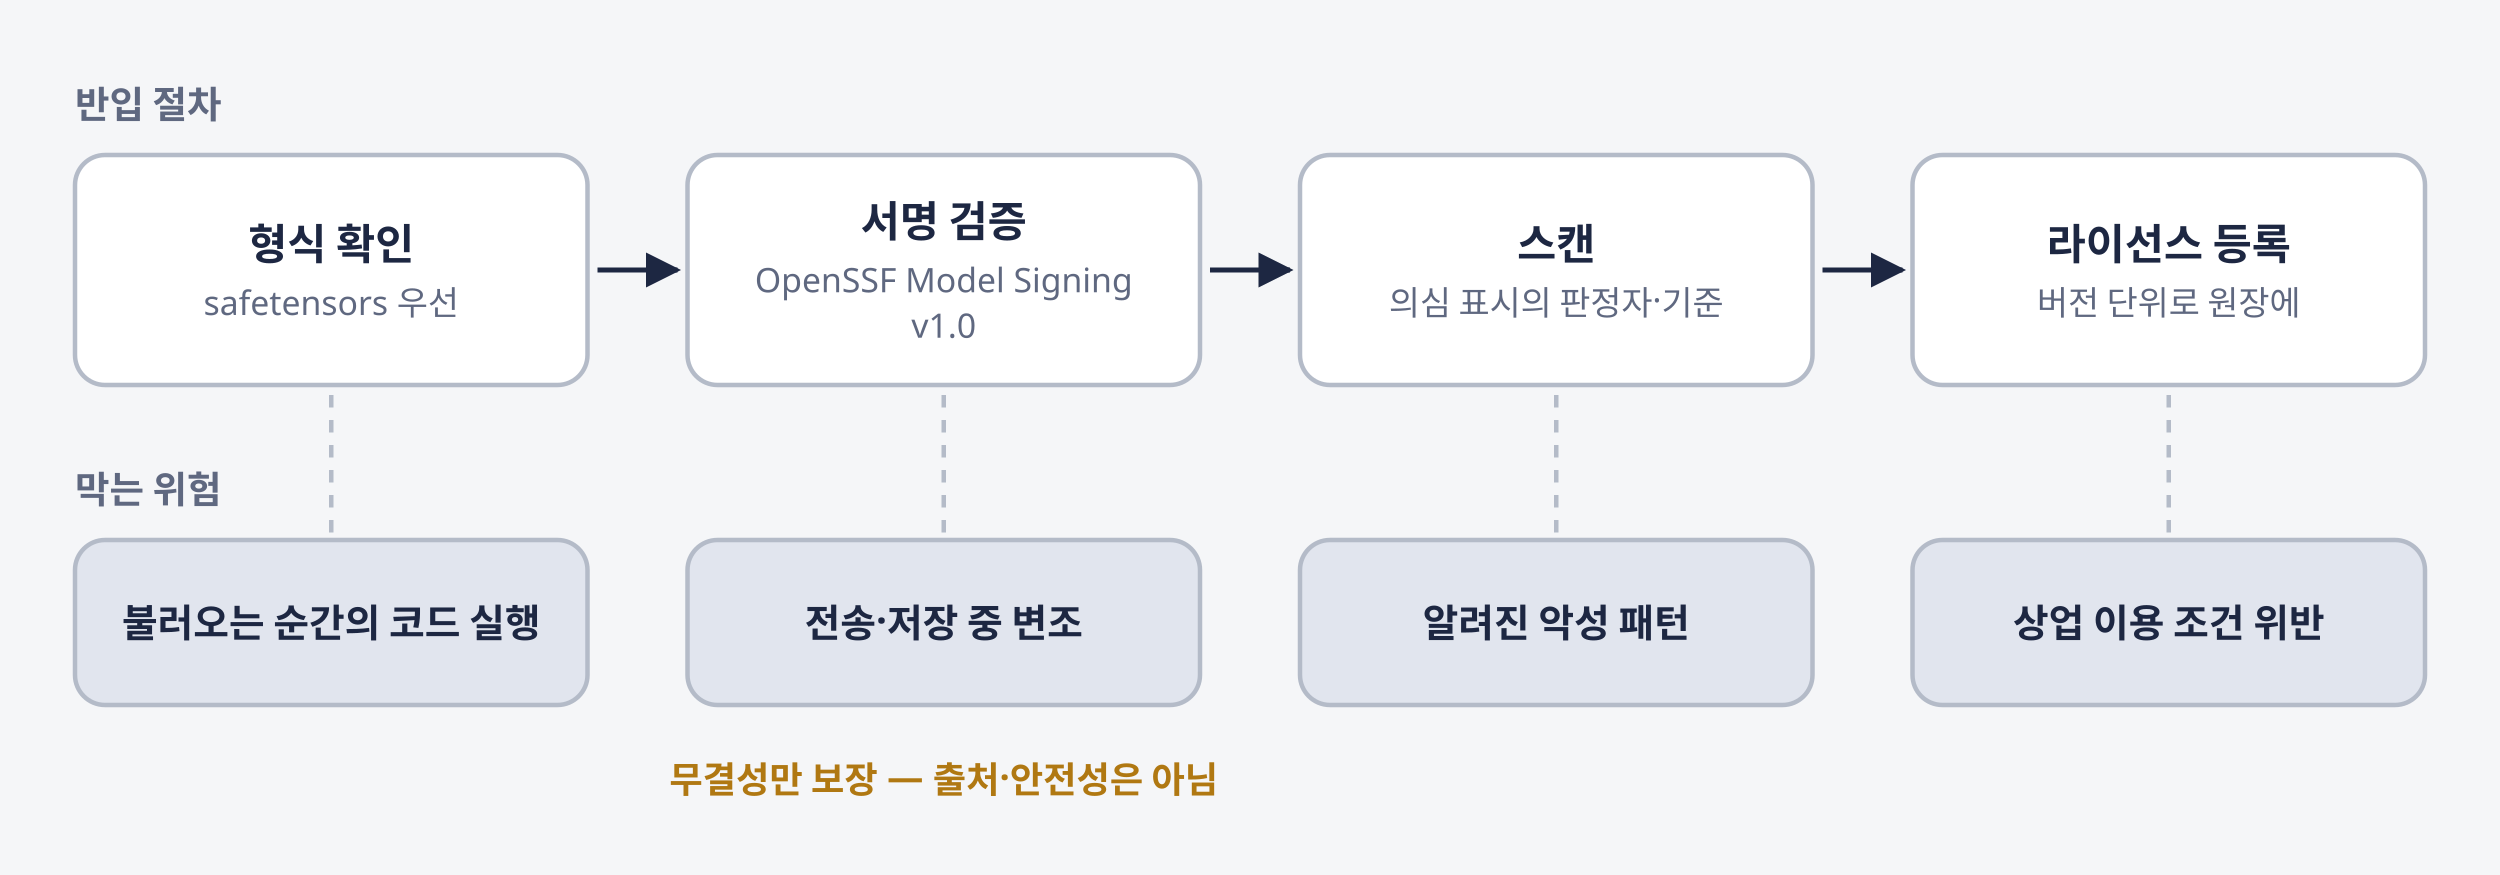
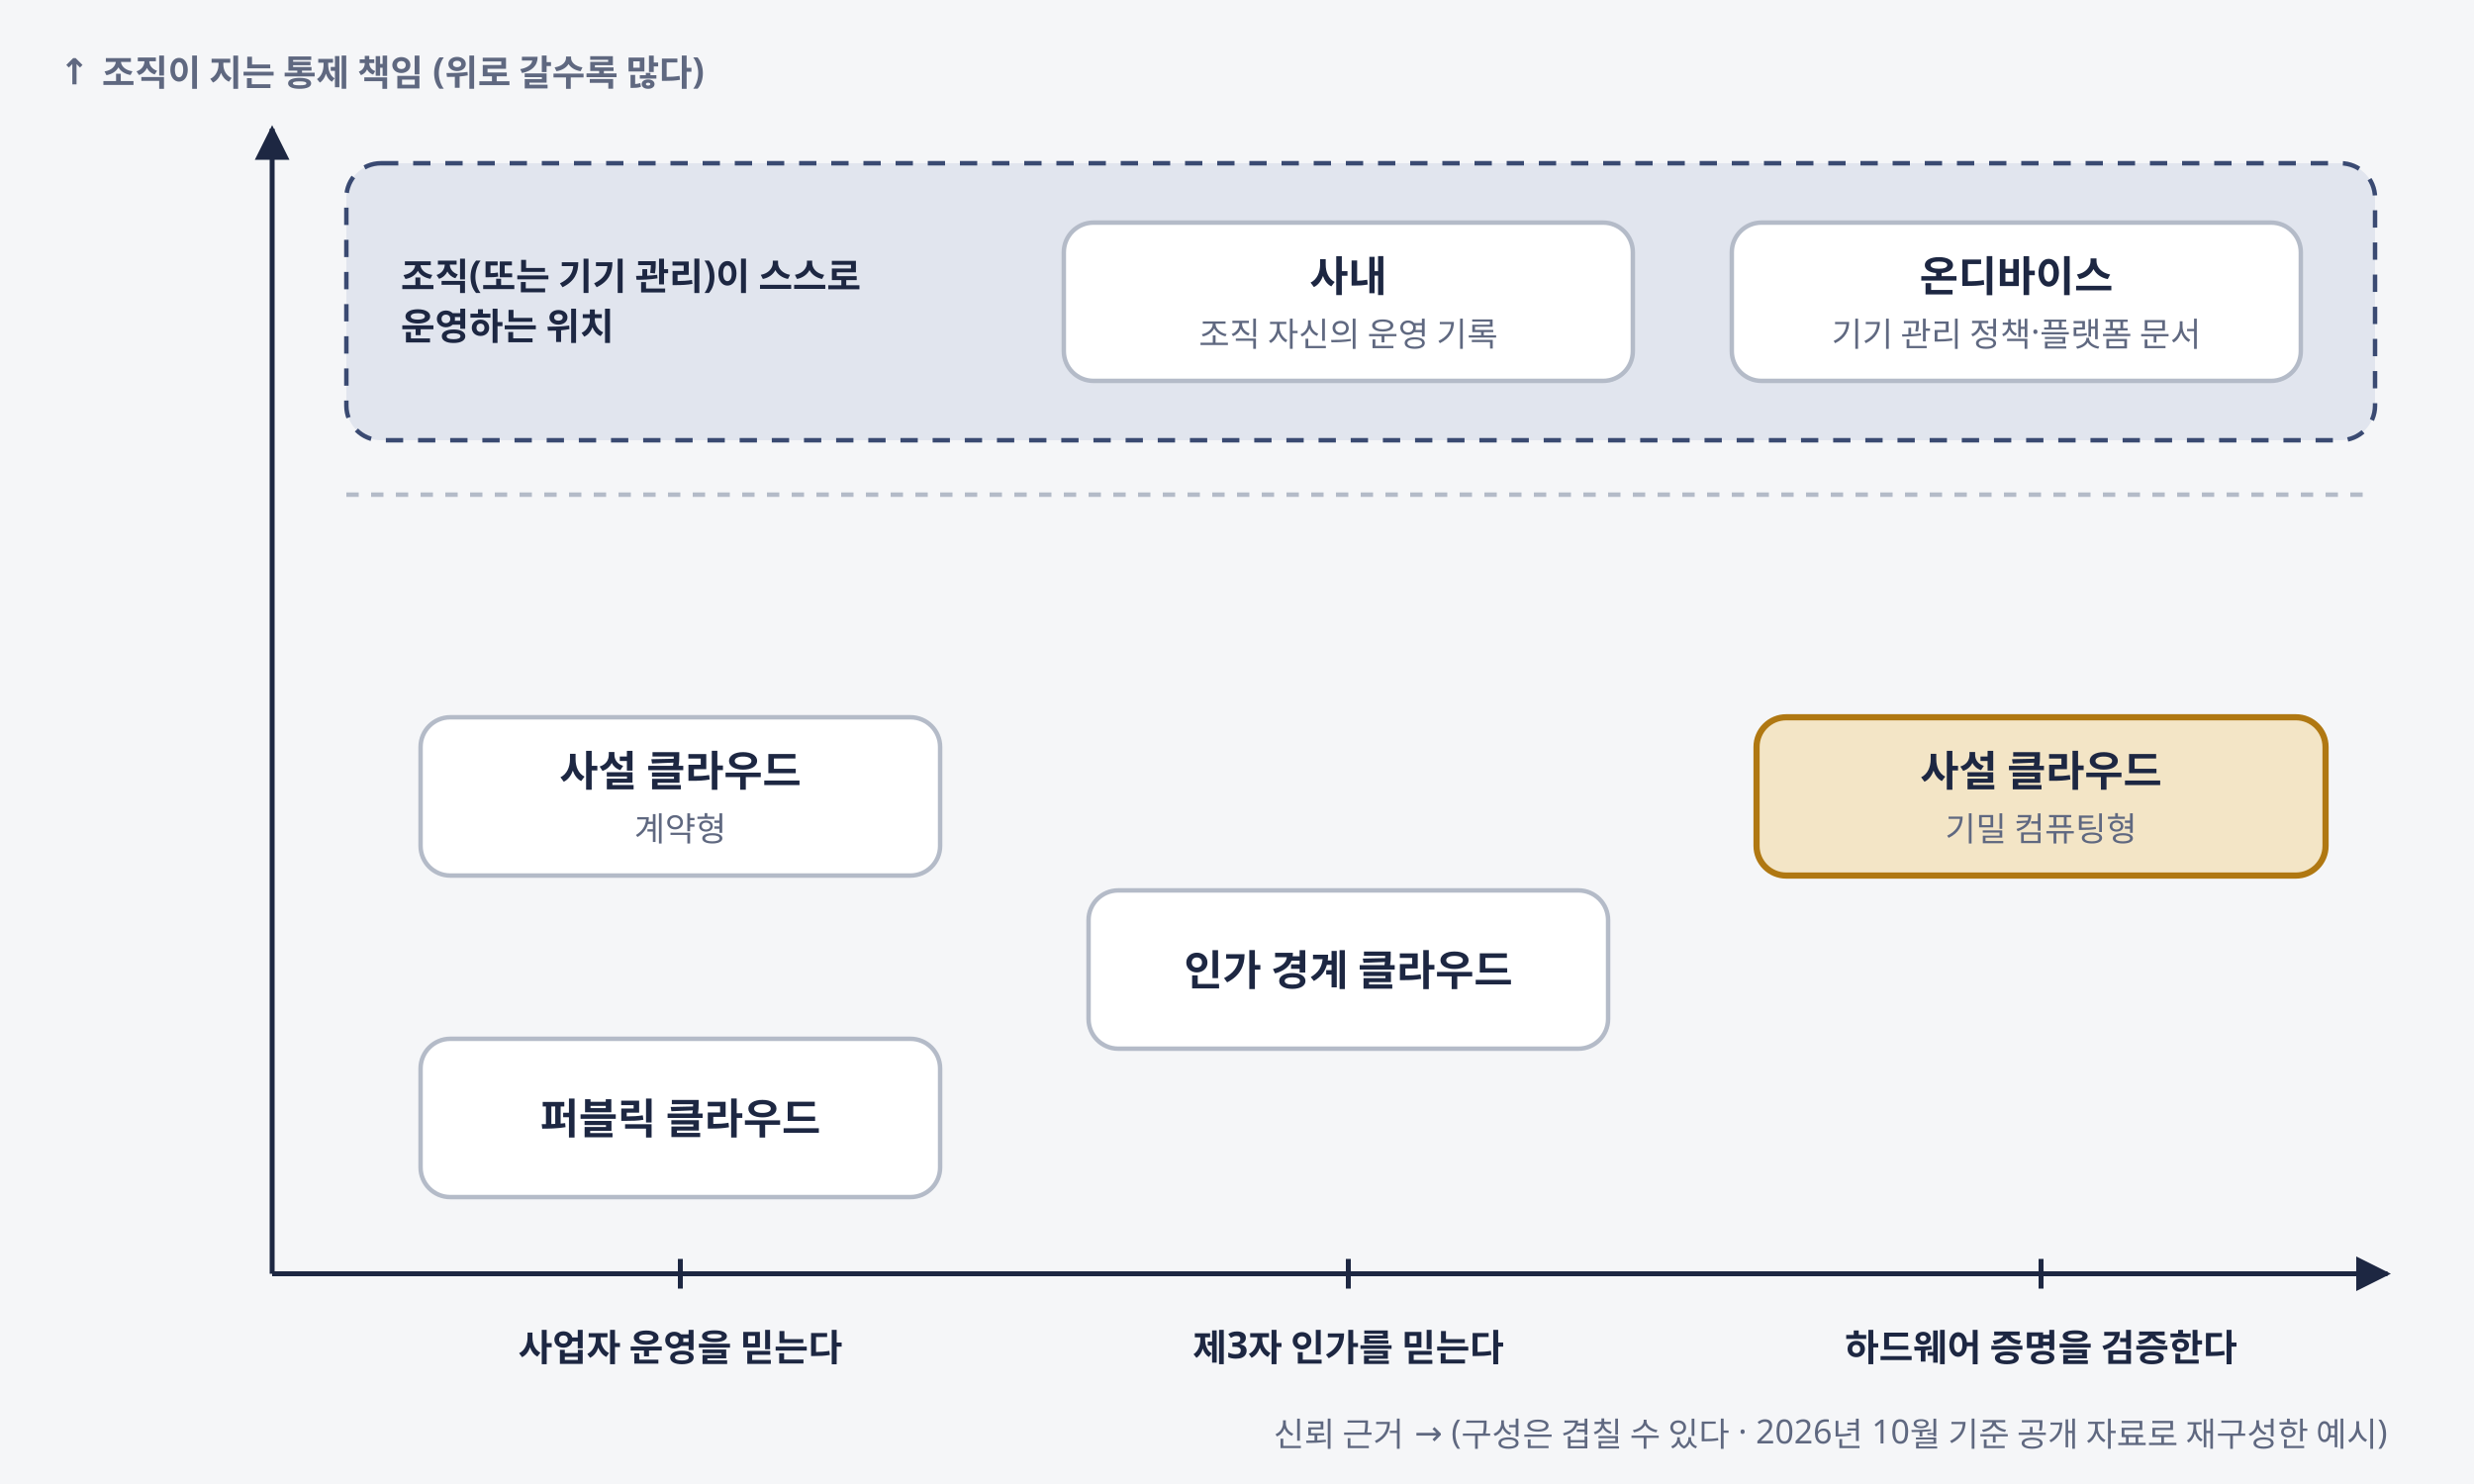
- <svg xmlns="http://www.w3.org/2000/svg" viewBox="0 0 1000 350" role="img" aria-label="모델 반입 절차 4단계와 단계마다 막는 위험" font-family="Pretendard,'Apple SD Gothic Neo','Noto Sans KR',sans-serif">
+ <svg xmlns="http://www.w3.org/2000/svg" viewBox="0 0 1000 600" role="img" aria-label="배치의 대표 구성 여섯 가지와 신뢰 근거" font-family="Pretendard,'Apple SD Gothic Neo','Noto Sans KR',sans-serif">
  <defs>
    <marker id="mi" viewBox="0 0 10 10" refX="9" refY="5" markerWidth="7" markerHeight="7" orient="auto-start-reverse">
      <path d="M0,0L10,5L0,10z" fill="#1D2742" />
    </marker>
    <marker id="mc" viewBox="0 0 10 10" refX="9" refY="5" markerWidth="8" markerHeight="8" orient="auto-start-reverse">
      <path d="M0,0L10,5L0,10z" fill="#B07812" />
    </marker>
  </defs>
-   <rect width="1000" height="350" fill="#F5F6F8" />
-   <text fill="#5F6880" font-size="15" font-weight="700" text-anchor="start" dominant-baseline="middle">
-     <tspan x="30.0" y="42.0">반입 절차</tspan>
+   <rect width="1000" height="600" fill="#F5F6F8" />
+   <text fill="#5F6880" font-size="14.5" font-weight="700" text-anchor="start" dominant-baseline="middle">
+     <tspan x="24.0" y="30.0">↑ 조직이 지는 통제 책임 (위로 갈수록 많다)</tspan>
  </text>
-   <rect x="30" y="62" width="205" height="92" rx="12" fill="#FFFFFF" stroke="#B4BBC8" stroke-width="1.8" />
-   <text x="132.5" y="103.8" fill="#1D2742" font-size="17" font-weight="700" text-anchor="middle">형식 확인</text>
-   <text x="132.5" y="126.0" fill="#5F6880" font-size="13.5" font-weight="400" text-anchor="middle">safetensors 우선</text>
-   <path d="M239,108.0 L271,108.0" fill="none" stroke="#1D2742" stroke-width="2" marker-end="url(#mi)" />
-   <rect x="275" y="62" width="205" height="92" rx="12" fill="#FFFFFF" stroke="#B4BBC8" stroke-width="1.8" />
-   <text x="377.5" y="94.7" fill="#1D2742" font-size="17" font-weight="700" text-anchor="middle">서명 검증</text>
-   <text x="377.5" y="116.9" fill="#5F6880" font-size="13.5" font-weight="400" text-anchor="middle">OpenSSF Model Signing</text>
-   <text x="377.5" y="135.1" fill="#5F6880" font-size="13.5" font-weight="400" text-anchor="middle">v1.0</text>
-   <path d="M484,108.0 L516,108.0" fill="none" stroke="#1D2742" stroke-width="2" marker-end="url(#mi)" />
-   <rect x="520" y="62" width="205" height="92" rx="12" fill="#FFFFFF" stroke="#B4BBC8" stroke-width="1.8" />
-   <text x="622.5" y="103.8" fill="#1D2742" font-size="17" font-weight="700" text-anchor="middle">스캔</text>
-   <text x="622.5" y="126.0" fill="#5F6880" font-size="13.5" font-weight="400" text-anchor="middle">의심 표시의 판정자·기준</text>
-   <path d="M729,108.0 L761,108.0" fill="none" stroke="#1D2742" stroke-width="2" marker-end="url(#mi)" />
-   <rect x="765" y="62" width="205" height="92" rx="12" fill="#FFFFFF" stroke="#B4BBC8" stroke-width="1.8" />
-   <text x="867.5" y="103.8" fill="#1D2742" font-size="17" font-weight="700" text-anchor="middle">라이선스 등록</text>
-   <text x="867.5" y="126.0" fill="#5F6880" font-size="13.5" font-weight="400" text-anchor="middle">버전 단위로 원장에</text>
-   <text fill="#5F6880" font-size="15" font-weight="700" text-anchor="start" dominant-baseline="middle">
-     <tspan x="30.0" y="196.0">막는 위험</tspan>
+   <path d="M110,515 L110,52" fill="none" stroke="#1D2742" stroke-width="2" marker-end="url(#mi)" />
+   <path d="M110,515 L965,515" fill="none" stroke="#1D2742" stroke-width="2" marker-end="url(#mi)" />
+   <rect x="140" y="66" width="820" height="112" rx="14" fill="#E1E5EE" stroke="#3A4A72" stroke-width="1.8" stroke-dasharray="7 6" />
+   <text fill="#1D2742" font-size="15" font-weight="700" text-anchor="start" dominant-baseline="middle">
+     <tspan x="162.0" y="111.9">조직(또는 기기 관리)이 스스로</tspan>
+     <tspan x="162.0" y="132.1">운영하는 위치</tspan>
  </text>
-   <line x1="132.5" y1="158" x2="132.5" y2="214" stroke="#B4BBC8" stroke-width="1.8" stroke-dasharray="5 5" />
-   <rect x="30" y="216" width="205" height="66" rx="12" fill="#E1E5EE" stroke="#B4BBC8" stroke-width="1.8" />
-   <text x="132.5" y="254.8" fill="#1D2742" font-size="15.5" font-weight="700" text-anchor="middle">불러오는 순간의 코드 실행</text>
-   <line x1="377.5" y1="158" x2="377.5" y2="214" stroke="#B4BBC8" stroke-width="1.8" stroke-dasharray="5 5" />
-   <rect x="275" y="216" width="205" height="66" rx="12" fill="#E1E5EE" stroke="#B4BBC8" stroke-width="1.8" />
-   <text x="377.5" y="254.8" fill="#1D2742" font-size="15.5" font-weight="700" text-anchor="middle">전송·저장 중 변조</text>
-   <line x1="622.5" y1="158" x2="622.5" y2="214" stroke="#B4BBC8" stroke-width="1.8" stroke-dasharray="5 5" />
-   <rect x="520" y="216" width="205" height="66" rx="12" fill="#E1E5EE" stroke="#B4BBC8" stroke-width="1.8" />
-   <text x="622.5" y="254.8" fill="#1D2742" font-size="15.5" font-weight="700" text-anchor="middle">알려진 악성 패턴</text>
-   <line x1="867.5" y1="158" x2="867.5" y2="214" stroke="#B4BBC8" stroke-width="1.8" stroke-dasharray="5 5" />
-   <rect x="765" y="216" width="205" height="66" rx="12" fill="#E1E5EE" stroke="#B4BBC8" stroke-width="1.8" />
-   <text x="867.5" y="254.8" fill="#1D2742" font-size="15.5" font-weight="700" text-anchor="middle">상업 이용 조건 위반</text>
-   <text fill="#B07812" font-size="14.5" font-weight="700" text-anchor="middle" dominant-baseline="middle">
-     <tspan x="377.5" y="312.0">무결성만 보장 — 출처·안전성은 아님</tspan>
+   <rect x="430" y="90" width="230" height="64" rx="12" fill="#FFFFFF" stroke="#B4BBC8" stroke-width="1.8" />
+   <text x="545.0" y="117.8" fill="#1D2742" font-size="17" font-weight="700" text-anchor="middle">사내</text>
+   <text x="545.0" y="140.0" fill="#5F6880" font-size="13.5" font-weight="400" text-anchor="middle">조직 자신의 운영 기록</text>
+   <rect x="700" y="90" width="230" height="64" rx="12" fill="#FFFFFF" stroke="#B4BBC8" stroke-width="1.8" />
+   <text x="815.0" y="117.8" fill="#1D2742" font-size="17" font-weight="700" text-anchor="middle">온디바이스</text>
+   <text x="815.0" y="140.0" fill="#5F6880" font-size="13.5" font-weight="400" text-anchor="middle">기기 관리 정책·플랫폼 문서</text>
+   <line x1="140" y1="200" x2="960" y2="200" stroke="#B4BBC8" stroke-width="1.8" stroke-dasharray="5 5" />
+   <rect x="170" y="290" width="210" height="64" rx="12" fill="#FFFFFF" stroke="#B4BBC8" stroke-width="1.8" />
+   <text x="275.0" y="317.8" fill="#1D2742" font-size="17" font-weight="700" text-anchor="middle">사설 클라우드</text>
+   <text x="275.0" y="340.0" fill="#5F6880" font-size="13.5" font-weight="400" text-anchor="middle">계약형</text>
+   <rect x="170" y="420" width="210" height="64" rx="12" fill="#FFFFFF" stroke="#B4BBC8" stroke-width="1.8" />
+   <text x="275.0" y="458.4" fill="#1D2742" font-size="17" font-weight="700" text-anchor="middle">퍼블릭 클라우드</text>
+   <rect x="440" y="360" width="210" height="64" rx="12" fill="#FFFFFF" stroke="#B4BBC8" stroke-width="1.8" />
+   <text x="545.0" y="398.4" fill="#1D2742" font-size="17" font-weight="700" text-anchor="middle">인가 경계 클라우드</text>
+   <rect x="710" y="290" width="230" height="64" rx="12" fill="#F3E5C6" stroke="#B07812" stroke-width="2.5" />
+   <text x="825.0" y="317.8" fill="#1D2742" font-size="17" font-weight="700" text-anchor="middle">사설 클라우드</text>
+   <text x="825.0" y="340.0" fill="#5F6880" font-size="13.5" font-weight="400" text-anchor="middle">기밀 컴퓨팅형</text>
+   <line x1="275" y1="509" x2="275" y2="521" stroke="#1D2742" stroke-width="2" />
+   <text fill="#1D2742" font-size="15" font-weight="700" text-anchor="middle" dominant-baseline="middle">
+     <tspan x="275.0" y="545.0">사업자 운영을 믿는다</tspan>
+   </text>
+   <line x1="545" y1="509" x2="545" y2="521" stroke="#1D2742" stroke-width="2" />
+   <text fill="#1D2742" font-size="15" font-weight="700" text-anchor="middle" dominant-baseline="middle">
+     <tspan x="545.0" y="545.0">제3자 인가를 믿는다</tspan>
+   </text>
+   <line x1="825" y1="509" x2="825" y2="521" stroke="#1D2742" stroke-width="2" />
+   <text fill="#1D2742" font-size="15" font-weight="700" text-anchor="middle" dominant-baseline="middle">
+     <tspan x="825.0" y="545.0">하드웨어 증명을 검증한다</tspan>
+   </text>
+   <text fill="#5F6880" font-size="13.5" font-weight="400" text-anchor="end" dominant-baseline="middle">
+     <tspan x="965.0" y="580.0">신뢰 근거 →  (구성은 겹칠 수 있다 · 2026년 10월 기준 공개 자료로 재구성한 예시)</tspan>
  </text>
</svg>
